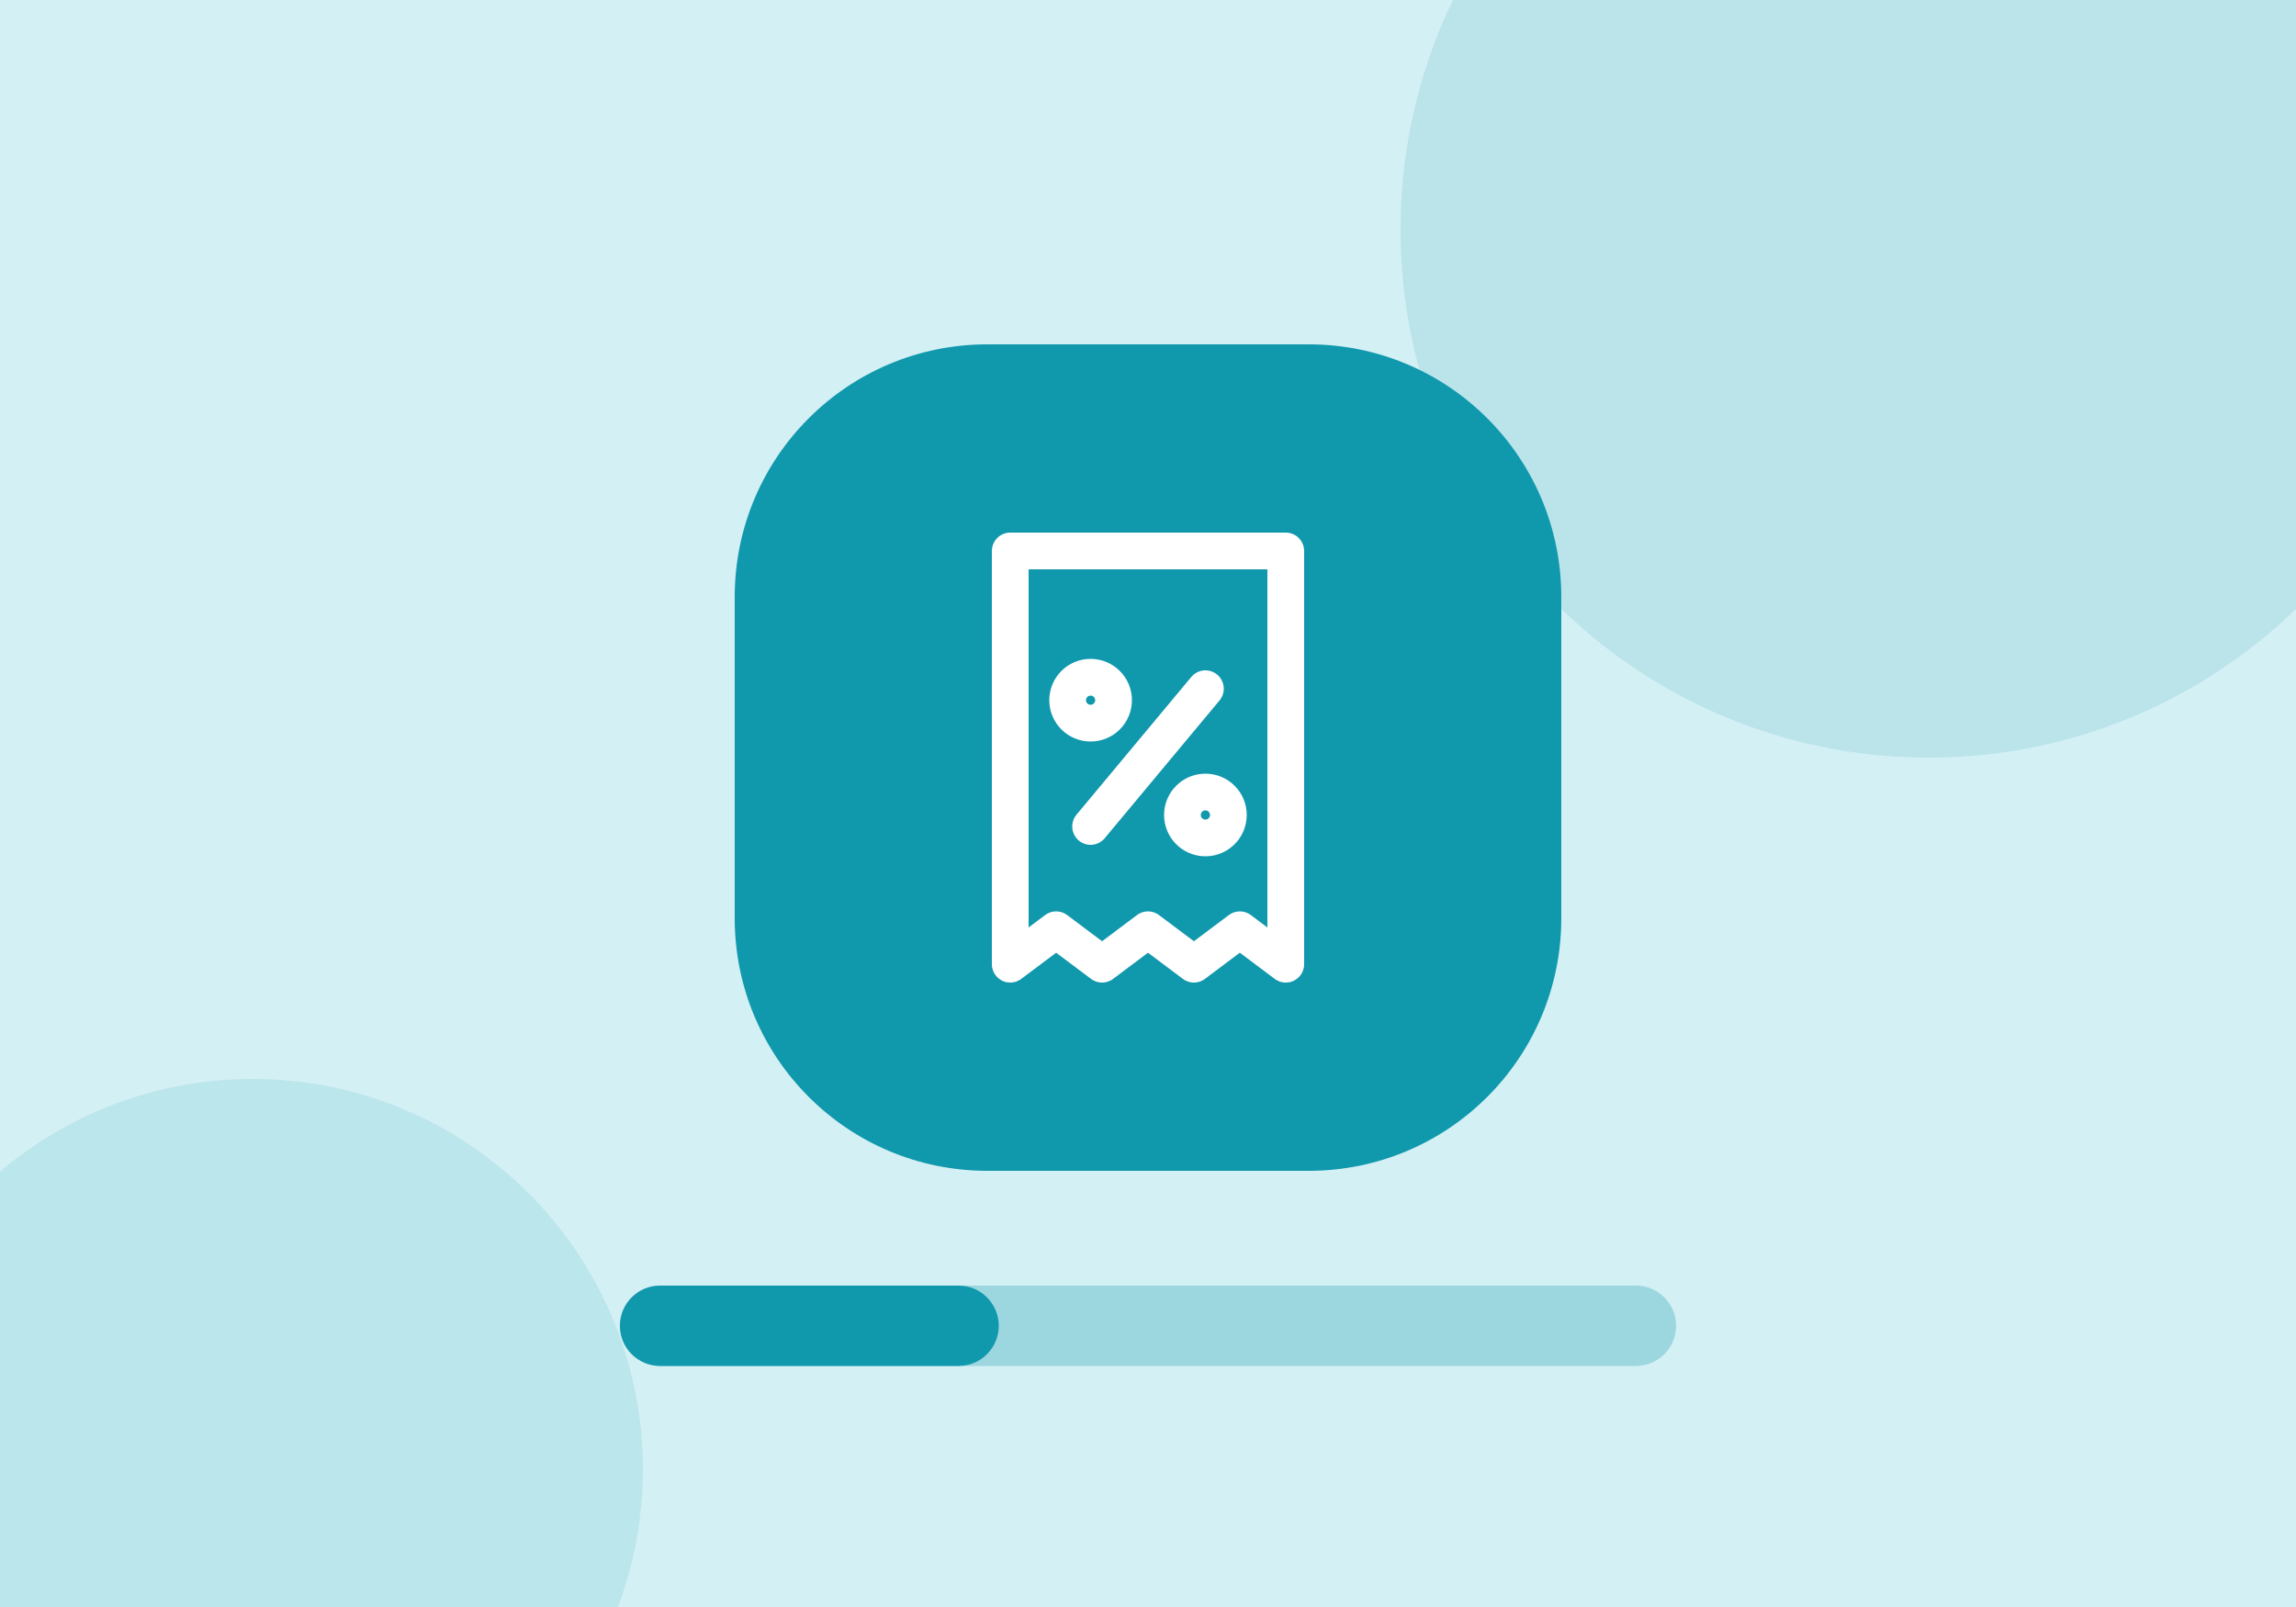
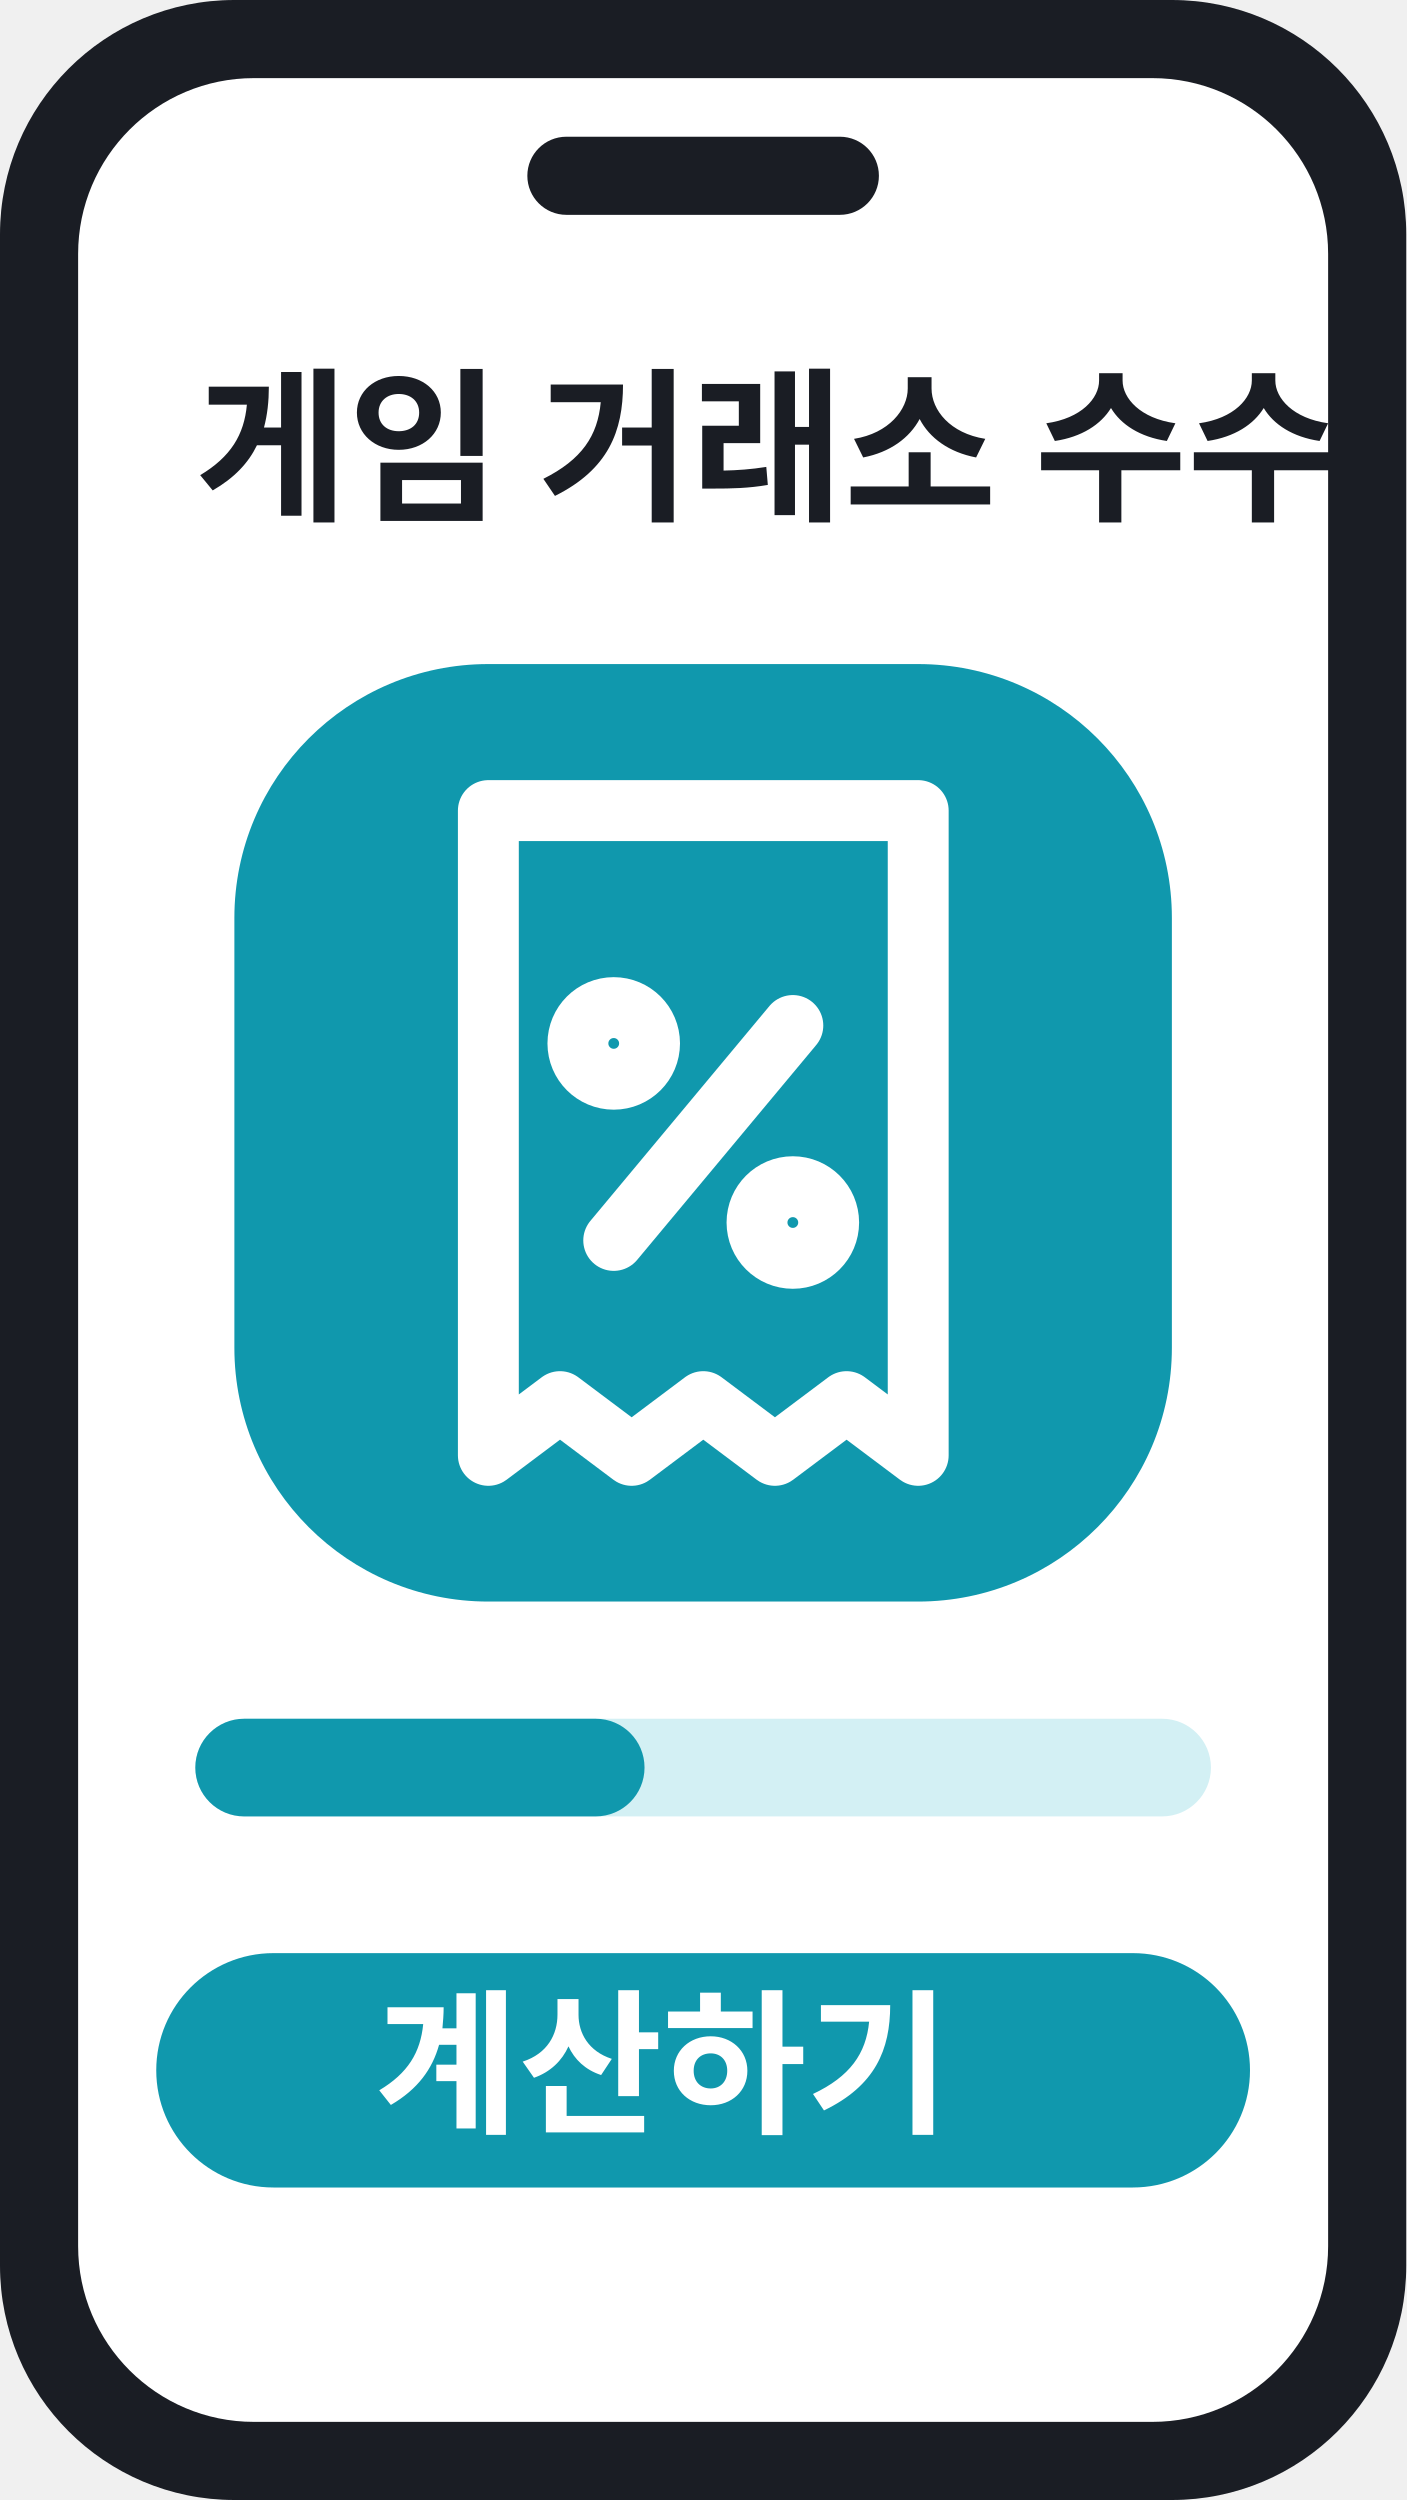
- <svg xmlns="http://www.w3.org/2000/svg" viewBox="0 0 200 140" width="200" height="140">
-   <rect width="200" height="140" fill="#D3F0F4" />
-   <circle cx="168" cy="20" r="46" fill="#1098AD" fill-opacity=".13" />
-   <circle cx="22" cy="128" r="34" fill="#1098AD" fill-opacity=".12" />
-   <rect x="64" y="30" width="72" height="72" rx="22" fill="#1098AD" />
-   <g transform="translate(76 42)" fill="none" stroke="#fff" stroke-width="3.2" stroke-linecap="round" stroke-linejoin="round">
-     <path d="M12 6h24v36l-4-3-4 3-4-3-4 3-4-3-4 3z" />
-     <path d="M19 30l10-12" />
-     <circle cx="19" cy="19" r="2" />
-     <circle cx="29" cy="29" r="2" />
+ <svg xmlns="http://www.w3.org/2000/svg" viewBox="64.0 6.0 72.0 128.0" width="72" height="128">
+   <g>
+     <rect x="64" y="6" width="72" height="128" rx="12" fill="#1A1D24" />
+     <rect x="68" y="10" width="64" height="120" rx="9" fill="#fff" />
+     <rect x="91.0" y="13" width="18" height="4" rx="2" fill="#1A1D24" />
+     <text x="74" y="32" font-family="Arial,Helvetica,sans-serif" font-size="8.5" font-weight="700" fill="#1A1D24">게임 거래소 수수</text>
+     <rect x="76" y="40" width="48" height="48" rx="13" fill="#1098AD" />
+     <g transform="translate(78 42) scale(.917)" fill="none" stroke="#fff" stroke-width="3.4" stroke-linecap="round" stroke-linejoin="round">
+       <path d="M12 6h24v36l-4-3-4 3-4-3-4 3-4-3-4 3z" />
+       <path d="M19 30l10-12" />
+       <circle cx="19" cy="19" r="2" />
+       <circle cx="29" cy="29" r="2" />
+     </g>
+     <rect x="74" y="94" width="52" height="5" rx="2.5" fill="#D3F0F4" />
+     <rect x="74" y="94" width="23" height="5" rx="2.5" fill="#1098AD" />
+     <rect x="72" y="106" width="56" height="12" rx="6" fill="#1098AD" />
+     <text x="83.2" y="114.6" font-family="Arial,Helvetica,sans-serif" font-size="8" font-weight="700" fill="#fff">계산하기</text>
  </g>
-   <rect x="54" y="112" width="92" height="7" rx="3.5" fill="#1098AD" fill-opacity=".28" />
-   <rect x="54" y="112" width="33" height="7" rx="3.5" fill="#1098AD" />
</svg>
